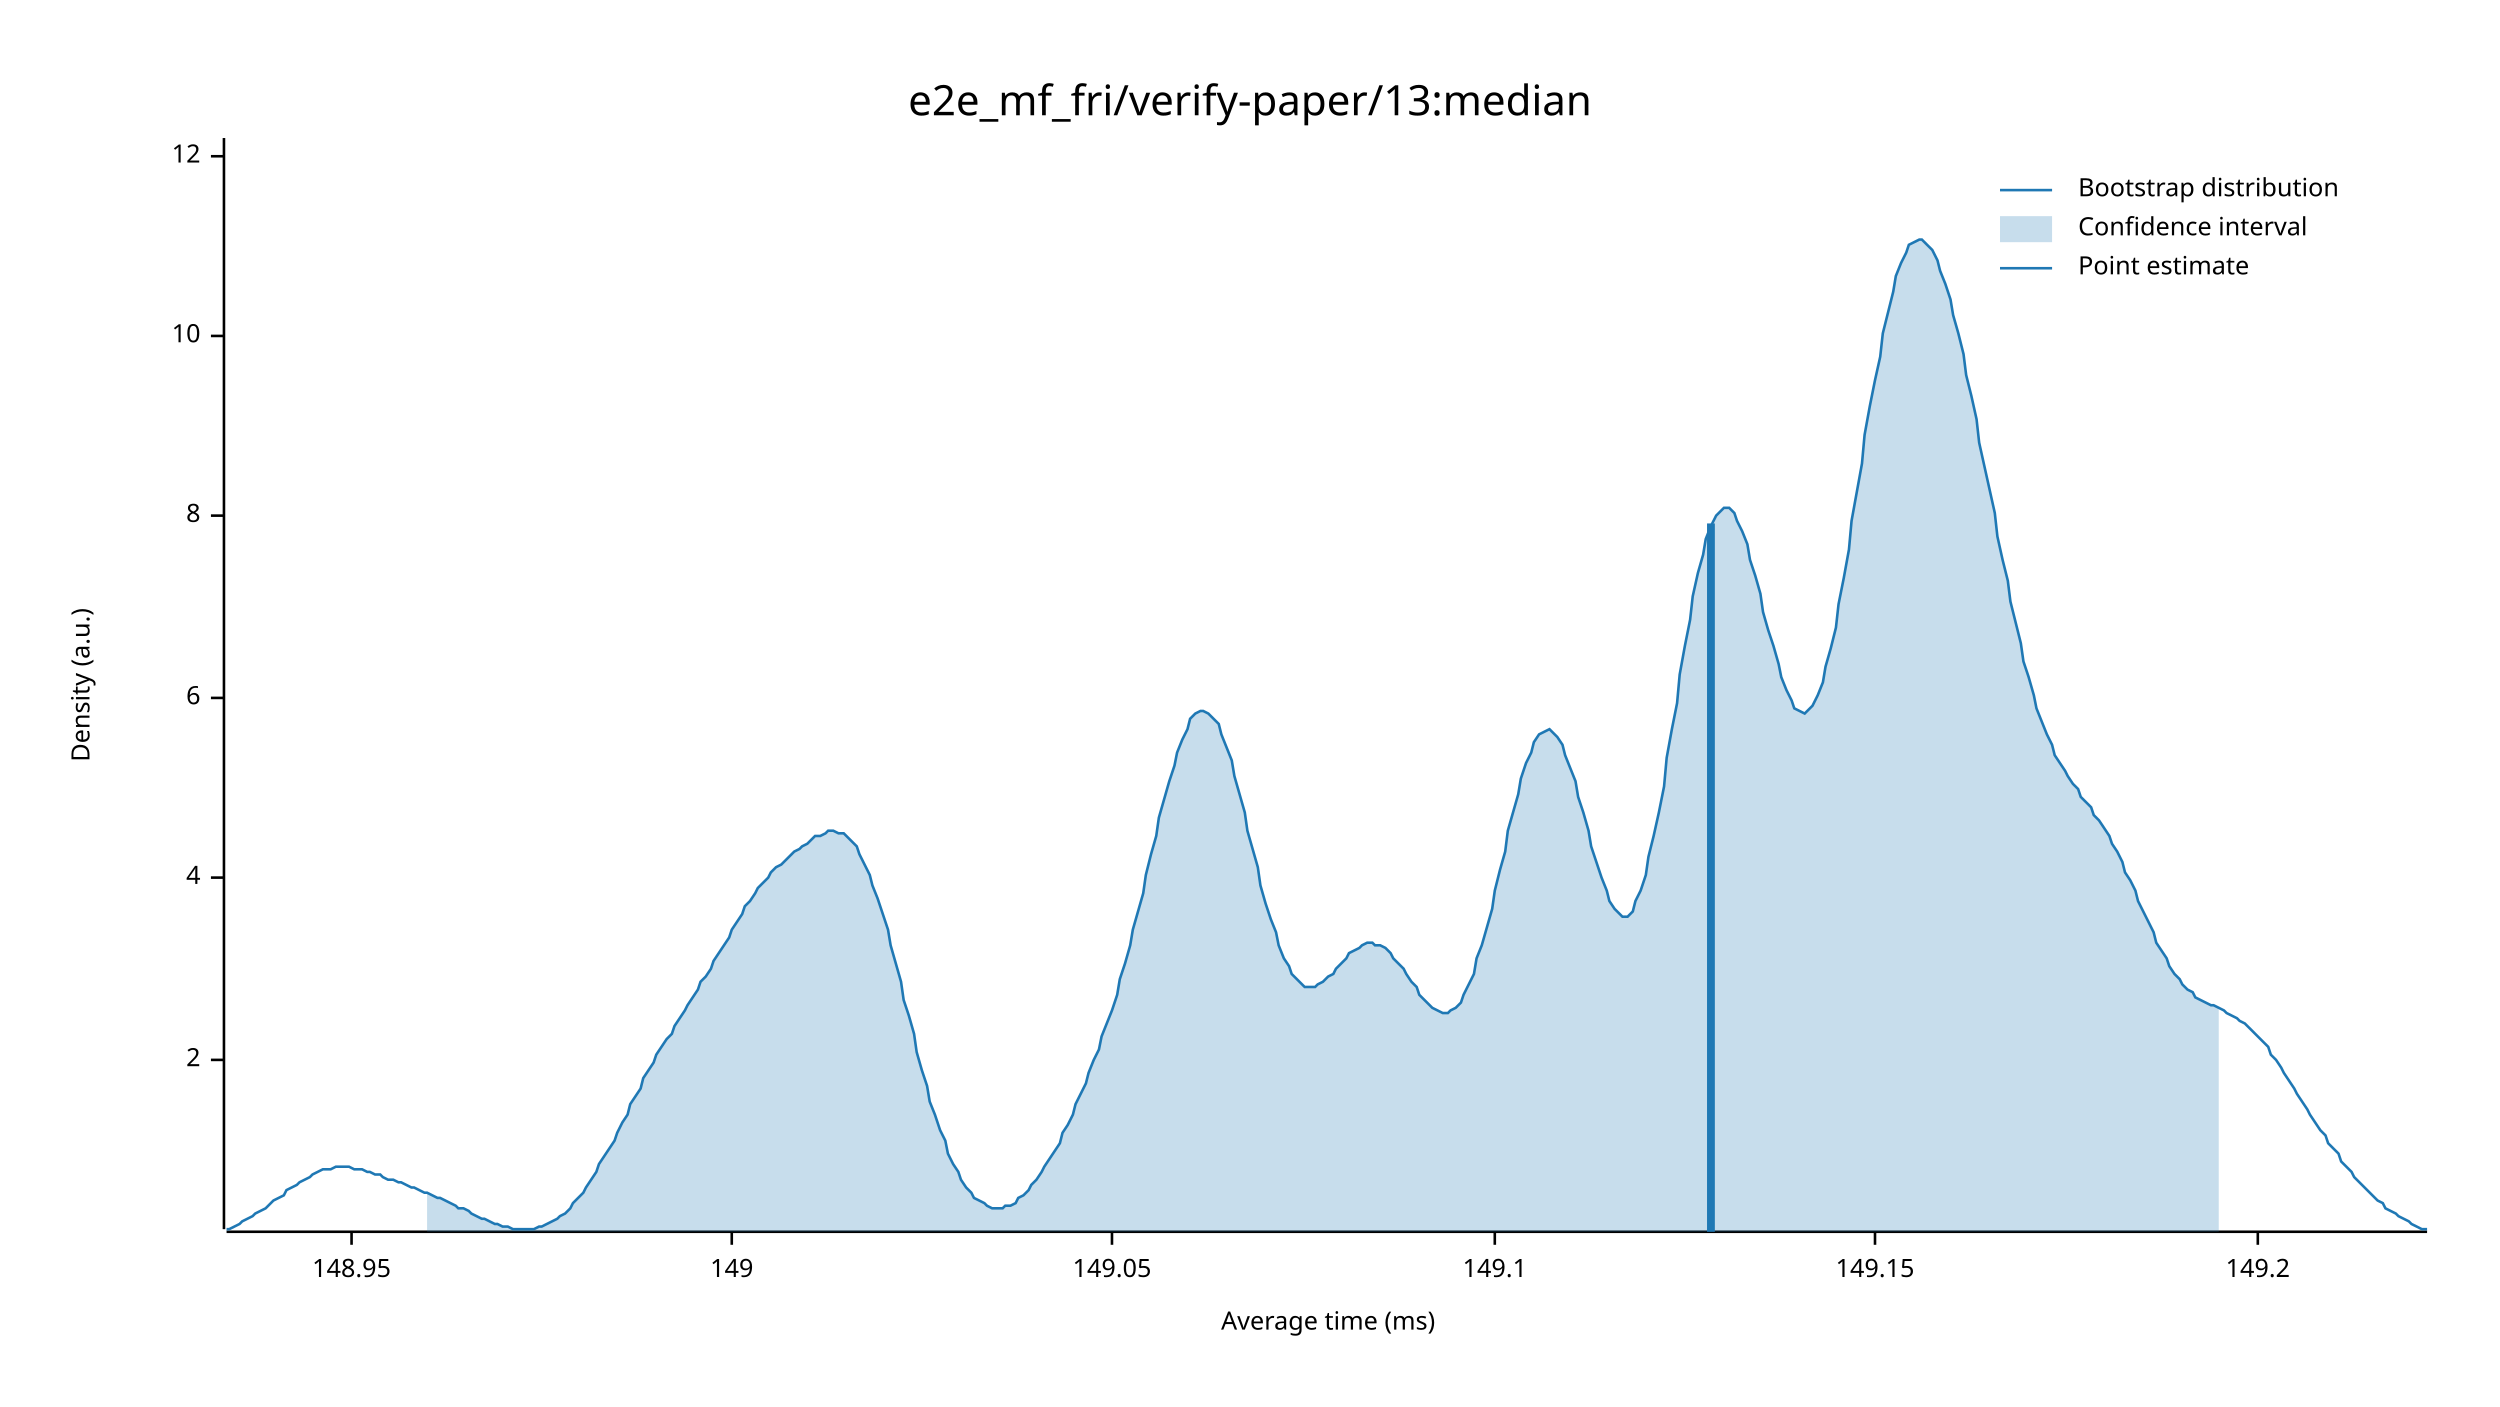
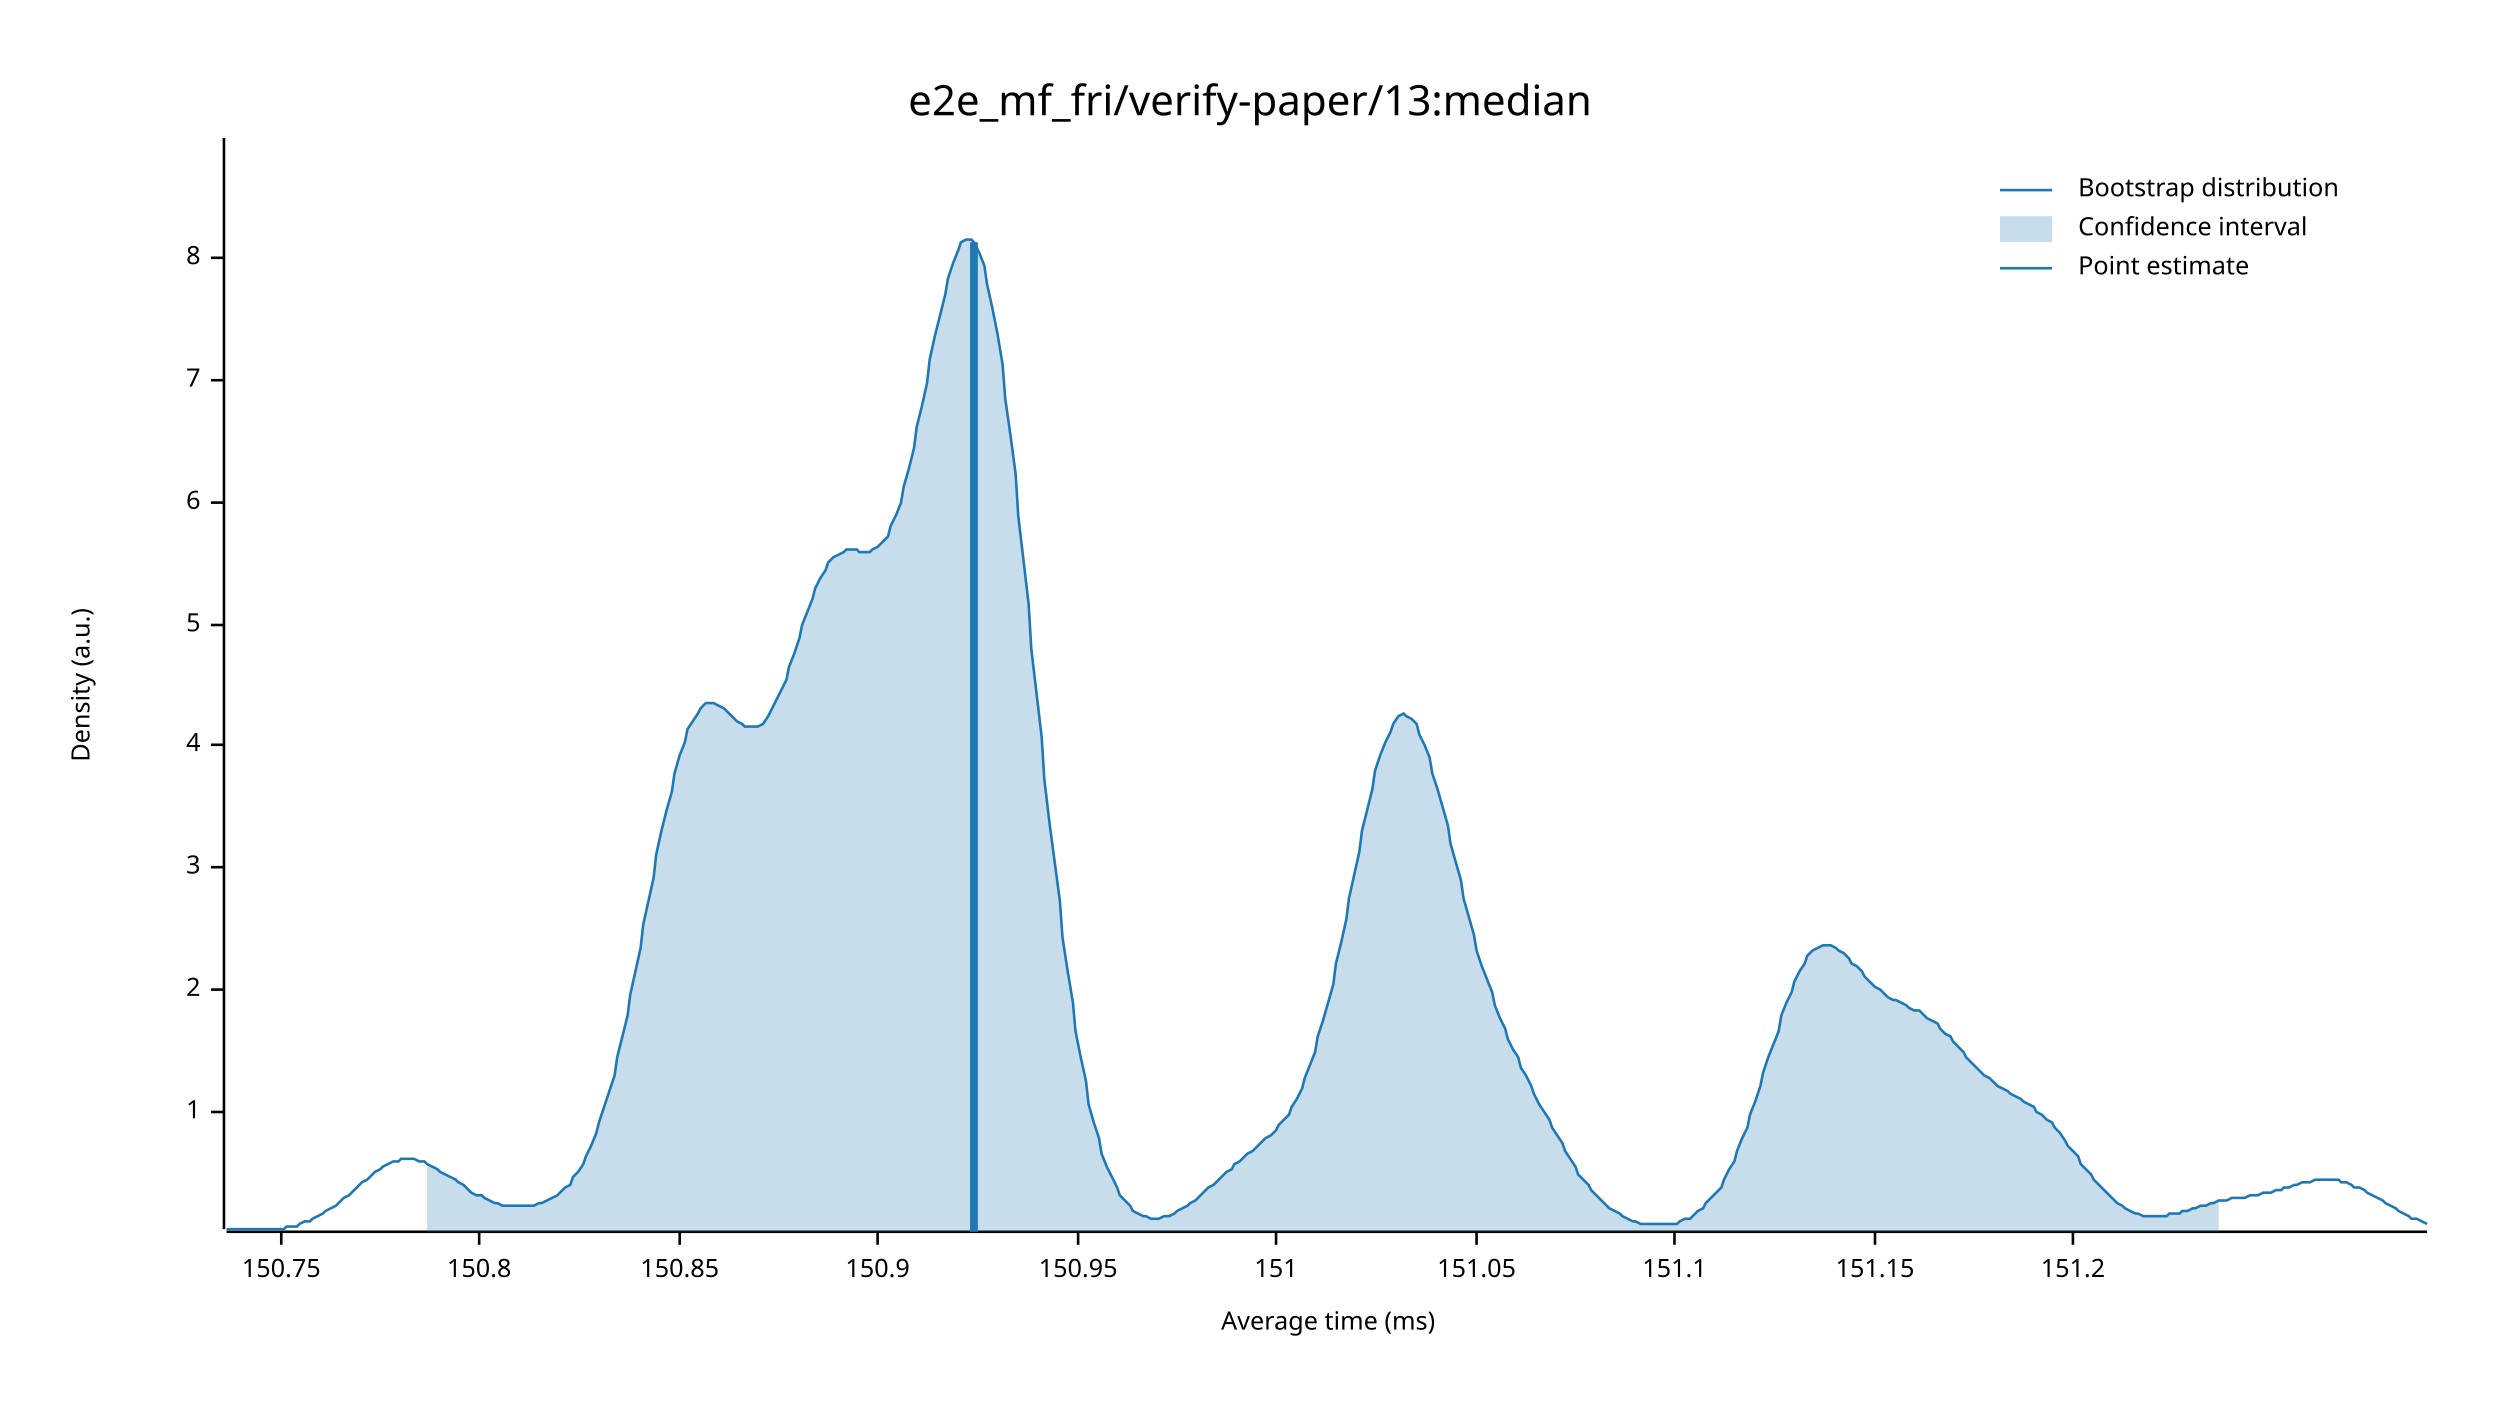
<svg xmlns="http://www.w3.org/2000/svg" width="960" height="540" viewBox="0 0 960 540">
  <text x="480" y="32" dy="0.76em" text-anchor="middle" font-family="sans-serif" font-size="16.129" opacity="1" fill="#000000">
e2e_mf_fri/verify-paper/13:median
</text>
  <text x="27" y="263" dy="0.76em" text-anchor="middle" font-family="sans-serif" font-size="9.677" opacity="1" fill="#000000" transform="rotate(270, 27, 263)">
Density (a.u.)
</text>
  <text x="510" y="513" dy="-0.5ex" text-anchor="middle" font-family="sans-serif" font-size="9.677" opacity="1" fill="#000000">
Average time (ms)
</text>
  <polyline fill="none" opacity="1" stroke="#000000" stroke-width="1" points="86,53 86,472 " />
-   <text x="77" y="407" dy="0.5ex" text-anchor="end" font-family="sans-serif" font-size="9.677" opacity="1" fill="#000000">
+   <text x="77" y="427" dy="0.5ex" text-anchor="end" font-family="sans-serif" font-size="9.677" opacity="1" fill="#000000">
+ 1
+ </text>
+   <polyline fill="none" opacity="1" stroke="#000000" stroke-width="1" points="81,427 86,427 " />
+   <text x="77" y="380" dy="0.5ex" text-anchor="end" font-family="sans-serif" font-size="9.677" opacity="1" fill="#000000">
2
</text>
-   <polyline fill="none" opacity="1" stroke="#000000" stroke-width="1" points="81,407 86,407 " />
-   <text x="77" y="337" dy="0.5ex" text-anchor="end" font-family="sans-serif" font-size="9.677" opacity="1" fill="#000000">
+   <polyline fill="none" opacity="1" stroke="#000000" stroke-width="1" points="81,380 86,380 " />
+   <text x="77" y="333" dy="0.5ex" text-anchor="end" font-family="sans-serif" font-size="9.677" opacity="1" fill="#000000">
+ 3
+ </text>
+   <polyline fill="none" opacity="1" stroke="#000000" stroke-width="1" points="81,333 86,333 " />
+   <text x="77" y="286" dy="0.5ex" text-anchor="end" font-family="sans-serif" font-size="9.677" opacity="1" fill="#000000">
4
</text>
-   <polyline fill="none" opacity="1" stroke="#000000" stroke-width="1" points="81,337 86,337 " />
-   <text x="77" y="268" dy="0.5ex" text-anchor="end" font-family="sans-serif" font-size="9.677" opacity="1" fill="#000000">
+   <polyline fill="none" opacity="1" stroke="#000000" stroke-width="1" points="81,286 86,286 " />
+   <text x="77" y="240" dy="0.5ex" text-anchor="end" font-family="sans-serif" font-size="9.677" opacity="1" fill="#000000">
+ 5
+ </text>
+   <polyline fill="none" opacity="1" stroke="#000000" stroke-width="1" points="81,240 86,240 " />
+   <text x="77" y="193" dy="0.5ex" text-anchor="end" font-family="sans-serif" font-size="9.677" opacity="1" fill="#000000">
6
</text>
-   <polyline fill="none" opacity="1" stroke="#000000" stroke-width="1" points="81,268 86,268 " />
-   <text x="77" y="198" dy="0.5ex" text-anchor="end" font-family="sans-serif" font-size="9.677" opacity="1" fill="#000000">
+   <polyline fill="none" opacity="1" stroke="#000000" stroke-width="1" points="81,193 86,193 " />
+   <text x="77" y="146" dy="0.5ex" text-anchor="end" font-family="sans-serif" font-size="9.677" opacity="1" fill="#000000">
+ 7
+ </text>
+   <polyline fill="none" opacity="1" stroke="#000000" stroke-width="1" points="81,146 86,146 " />
+   <text x="77" y="99" dy="0.5ex" text-anchor="end" font-family="sans-serif" font-size="9.677" opacity="1" fill="#000000">
8
</text>
-   <polyline fill="none" opacity="1" stroke="#000000" stroke-width="1" points="81,198 86,198 " />
-   <text x="77" y="129" dy="0.5ex" text-anchor="end" font-family="sans-serif" font-size="9.677" opacity="1" fill="#000000">
- 10
+   <polyline fill="none" opacity="1" stroke="#000000" stroke-width="1" points="81,99 86,99 " />
+   <polyline fill="none" opacity="1" stroke="#000000" stroke-width="1" points="87,473 932,473 " />
+   <text x="108" y="483" dy="0.76em" text-anchor="middle" font-family="sans-serif" font-size="9.677" opacity="1" fill="#000000">
+ 150.75
</text>
-   <polyline fill="none" opacity="1" stroke="#000000" stroke-width="1" points="81,129 86,129 " />
-   <text x="77" y="60" dy="0.5ex" text-anchor="end" font-family="sans-serif" font-size="9.677" opacity="1" fill="#000000">
- 12
+   <polyline fill="none" opacity="1" stroke="#000000" stroke-width="1" points="108,473 108,478 " />
+   <text x="184" y="483" dy="0.76em" text-anchor="middle" font-family="sans-serif" font-size="9.677" opacity="1" fill="#000000">
+ 150.8
</text>
-   <polyline fill="none" opacity="1" stroke="#000000" stroke-width="1" points="81,60 86,60 " />
-   <polyline fill="none" opacity="1" stroke="#000000" stroke-width="1" points="87,473 932,473 " />
-   <text x="135" y="483" dy="0.76em" text-anchor="middle" font-family="sans-serif" font-size="9.677" opacity="1" fill="#000000">
- 148.95
+   <polyline fill="none" opacity="1" stroke="#000000" stroke-width="1" points="184,473 184,478 " />
+   <text x="261" y="483" dy="0.76em" text-anchor="middle" font-family="sans-serif" font-size="9.677" opacity="1" fill="#000000">
+ 150.85
</text>
-   <polyline fill="none" opacity="1" stroke="#000000" stroke-width="1" points="135,473 135,478 " />
-   <text x="281" y="483" dy="0.76em" text-anchor="middle" font-family="sans-serif" font-size="9.677" opacity="1" fill="#000000">
- 149
+   <polyline fill="none" opacity="1" stroke="#000000" stroke-width="1" points="261,473 261,478 " />
+   <text x="337" y="483" dy="0.76em" text-anchor="middle" font-family="sans-serif" font-size="9.677" opacity="1" fill="#000000">
+ 150.9
</text>
-   <polyline fill="none" opacity="1" stroke="#000000" stroke-width="1" points="281,473 281,478 " />
-   <text x="427" y="483" dy="0.76em" text-anchor="middle" font-family="sans-serif" font-size="9.677" opacity="1" fill="#000000">
- 149.05
+   <polyline fill="none" opacity="1" stroke="#000000" stroke-width="1" points="337,473 337,478 " />
+   <text x="414" y="483" dy="0.76em" text-anchor="middle" font-family="sans-serif" font-size="9.677" opacity="1" fill="#000000">
+ 150.95
</text>
-   <polyline fill="none" opacity="1" stroke="#000000" stroke-width="1" points="427,473 427,478 " />
-   <text x="574" y="483" dy="0.76em" text-anchor="middle" font-family="sans-serif" font-size="9.677" opacity="1" fill="#000000">
- 149.1
+   <polyline fill="none" opacity="1" stroke="#000000" stroke-width="1" points="414,473 414,478 " />
+   <text x="490" y="483" dy="0.76em" text-anchor="middle" font-family="sans-serif" font-size="9.677" opacity="1" fill="#000000">
+ 151
</text>
-   <polyline fill="none" opacity="1" stroke="#000000" stroke-width="1" points="574,473 574,478 " />
+   <polyline fill="none" opacity="1" stroke="#000000" stroke-width="1" points="490,473 490,478 " />
+   <text x="567" y="483" dy="0.76em" text-anchor="middle" font-family="sans-serif" font-size="9.677" opacity="1" fill="#000000">
+ 151.05
+ </text>
+   <polyline fill="none" opacity="1" stroke="#000000" stroke-width="1" points="567,473 567,478 " />
+   <text x="643" y="483" dy="0.76em" text-anchor="middle" font-family="sans-serif" font-size="9.677" opacity="1" fill="#000000">
+ 151.1
+ </text>
+   <polyline fill="none" opacity="1" stroke="#000000" stroke-width="1" points="643,473 643,478 " />
  <text x="720" y="483" dy="0.76em" text-anchor="middle" font-family="sans-serif" font-size="9.677" opacity="1" fill="#000000">
- 149.15
+ 151.15
</text>
  <polyline fill="none" opacity="1" stroke="#000000" stroke-width="1" points="720,473 720,478 " />
-   <text x="867" y="483" dy="0.76em" text-anchor="middle" font-family="sans-serif" font-size="9.677" opacity="1" fill="#000000">
- 149.2
+   <text x="796" y="483" dy="0.76em" text-anchor="middle" font-family="sans-serif" font-size="9.677" opacity="1" fill="#000000">
+ 151.2
</text>
-   <polyline fill="none" opacity="1" stroke="#000000" stroke-width="1" points="867,473 867,478 " />
-   <polyline fill="none" opacity="1" stroke="#1F78B4" stroke-width="1" points="87,472 88,472 90,471 92,470 93,469 95,468 97,467 98,466 100,465 102,464 103,463 105,461 107,460 109,459 110,457 112,456 114,455 115,454 117,453 119,452 120,451 122,450 124,449 125,449 127,449 129,448 131,448 132,448 134,448 136,449 137,449 139,449 141,450 142,450 144,451 146,451 147,452 149,453 151,453 153,454 154,454 156,455 158,456 159,456 161,457 163,458 164,458 166,459 168,460 169,460 171,461 173,462 175,463 176,464 178,464 180,465 181,466 183,467 185,468 186,468 188,469 190,470 191,470 193,471 195,471 197,472 198,472 200,472 202,472 203,472 205,472 207,471 208,471 210,470 212,469 214,468 215,467 217,466 219,464 220,462 222,460 224,458 225,456 227,453 229,450 230,447 232,444 234,441 236,438 237,435 239,431 241,428 242,424 244,421 246,418 247,414 249,411 251,408 252,405 254,402 256,399 258,397 259,394 261,391 263,388 264,386 266,383 268,380 269,377 271,375 273,372 274,369 276,366 278,363 280,360 281,357 283,354 285,351 286,348 288,346 290,343 291,341 293,339 295,337 296,335 298,333 300,332 302,330 303,329 305,327 307,326 308,325 310,324 312,322 313,321 315,321 317,320 318,319 320,319 322,320 324,320 325,321 327,323 329,325 330,328 332,332 334,336 335,340 337,345 339,351 341,357 342,363 344,370 346,377 347,384 349,390 351,397 352,404 354,411 356,417 357,423 359,428 361,434 363,438 364,443 366,447 368,450 369,453 371,456 373,458 374,460 376,461 378,462 379,463 381,464 383,464 385,464 386,463 388,463 390,462 391,460 393,459 395,457 396,455 398,453 400,450 401,448 403,445 405,442 407,439 408,435 410,432 412,428 413,424 415,420 417,416 418,412 420,407 422,403 423,398 425,393 427,388 429,382 430,376 432,370 434,363 435,357 437,350 439,343 440,336 442,328 444,321 445,314 447,307 449,300 451,294 452,289 454,284 456,280 457,276 459,274 461,273 462,273 464,274 466,276 468,278 469,282 471,287 473,292 474,298 476,305 478,312 479,319 481,326 483,333 484,340 486,347 488,353 490,358 491,363 493,368 495,371 496,374 498,376 500,378 501,379 503,379 505,379 506,378 508,377 510,375 512,374 513,372 515,370 517,368 518,366 520,365 522,364 523,363 525,362 527,362 528,363 530,363 532,364 534,366 535,368 537,370 539,372 540,374 542,377 544,379 545,382 547,384 549,386 550,387 552,388 554,389 556,389 557,388 559,387 561,385 562,382 564,378 566,374 567,368 569,363 571,356 573,349 574,342 576,334 578,327 579,319 581,312 583,305 584,299 586,293 588,289 589,285 591,282 593,281 595,280 596,281 598,283 600,286 601,290 603,295 605,300 606,306 608,312 610,319 611,325 613,331 615,337 617,342 618,346 620,349 622,351 623,352 625,352 627,350 628,346 630,342 632,336 633,329 635,321 637,312 639,302 640,291 642,280 644,270 645,259 647,248 649,238 650,229 652,220 654,213 655,207 657,202 659,198 661,196 662,195 664,195 666,197 667,200 669,204 671,209 672,215 674,221 676,228 677,235 679,242 681,248 683,255 684,260 686,265 688,269 689,272 691,273 693,274 694,273 696,271 698,267 700,262 701,256 703,249 705,241 706,232 708,222 710,211 711,200 713,189 715,178 716,167 718,156 720,146 722,137 723,128 725,120 727,112 728,106 730,101 732,97 733,94 735,93 737,92 738,92 740,94 742,96 744,100 745,104 747,109 749,115 750,121 752,128 754,136 755,144 757,152 759,161 760,170 762,179 764,188 766,197 767,206 769,215 771,223 772,231 774,239 776,247 777,254 779,260 781,267 782,272 784,277 786,282 788,286 789,290 791,293 793,296 794,298 796,301 798,303 799,306 801,308 803,310 804,313 806,315 808,318 810,321 811,324 813,327 815,331 816,335 818,338 820,342 821,346 823,350 825,354 827,358 828,362 830,365 832,368 833,371 835,374 837,376 838,378 840,380 842,381 843,383 845,384 847,385 849,386 850,386 852,387 854,388 855,389 857,390 859,391 860,392 862,393 864,395 865,396 867,398 869,400 871,402 872,405 874,407 876,410 877,412 879,415 881,418 882,420 884,423 886,426 887,428 889,431 891,434 893,436 894,439 896,441 898,443 899,446 901,448 903,450 904,452 906,454 908,456 909,457 911,459 913,461 915,462 916,464 918,465 920,466 921,467 923,468 925,469 926,470 928,471 930,472 932,472 " />
-   <polygon opacity="0.25" fill="#1F78B4" points="164,458 166,459 168,460 169,460 171,461 173,462 175,463 176,464 178,464 180,465 181,466 183,467 185,468 186,468 188,469 190,470 191,470 193,471 195,471 197,472 198,472 200,472 202,472 203,472 205,472 207,471 208,471 210,470 212,469 214,468 215,467 217,466 219,464 220,462 222,460 224,458 225,456 227,453 229,450 230,447 232,444 234,441 236,438 237,435 239,431 241,428 242,424 244,421 246,418 247,414 249,411 251,408 252,405 254,402 256,399 258,397 259,394 261,391 263,388 264,386 266,383 268,380 269,377 271,375 273,372 274,369 276,366 278,363 280,360 281,357 283,354 285,351 286,348 288,346 290,343 291,341 293,339 295,337 296,335 298,333 300,332 302,330 303,329 305,327 307,326 308,325 310,324 312,322 313,321 315,321 317,320 318,319 320,319 322,320 324,320 325,321 327,323 329,325 330,328 332,332 334,336 335,340 337,345 339,351 341,357 342,363 344,370 346,377 347,384 349,390 351,397 352,404 354,411 356,417 357,423 359,428 361,434 363,438 364,443 366,447 368,450 369,453 371,456 373,458 374,460 376,461 378,462 379,463 381,464 383,464 385,464 386,463 388,463 390,462 391,460 393,459 395,457 396,455 398,453 400,450 401,448 403,445 405,442 407,439 408,435 410,432 412,428 413,424 415,420 417,416 418,412 420,407 422,403 423,398 425,393 427,388 429,382 430,376 432,370 434,363 435,357 437,350 439,343 440,336 442,328 444,321 445,314 447,307 449,300 451,294 452,289 454,284 456,280 457,276 459,274 461,273 462,273 464,274 466,276 468,278 469,282 471,287 473,292 474,298 476,305 478,312 479,319 481,326 483,333 484,340 486,347 488,353 490,358 491,363 493,368 495,371 496,374 498,376 500,378 501,379 503,379 505,379 506,378 508,377 510,375 512,374 513,372 515,370 517,368 518,366 520,365 522,364 523,363 525,362 527,362 528,363 530,363 532,364 534,366 535,368 537,370 539,372 540,374 542,377 544,379 545,382 547,384 549,386 550,387 552,388 554,389 556,389 557,388 559,387 561,385 562,382 564,378 566,374 567,368 569,363 571,356 573,349 574,342 576,334 578,327 579,319 581,312 583,305 584,299 586,293 588,289 589,285 591,282 593,281 595,280 596,281 598,283 600,286 601,290 603,295 605,300 606,306 608,312 610,319 611,325 613,331 615,337 617,342 618,346 620,349 622,351 623,352 625,352 627,350 628,346 630,342 632,336 633,329 635,321 637,312 639,302 640,291 642,280 644,270 645,259 647,248 649,238 650,229 652,220 654,213 655,207 657,202 659,198 661,196 662,195 664,195 666,197 667,200 669,204 671,209 672,215 674,221 676,228 677,235 679,242 681,248 683,255 684,260 686,265 688,269 689,272 691,273 693,274 694,273 696,271 698,267 700,262 701,256 703,249 705,241 706,232 708,222 710,211 711,200 713,189 715,178 716,167 718,156 720,146 722,137 723,128 725,120 727,112 728,106 730,101 732,97 733,94 735,93 737,92 738,92 740,94 742,96 744,100 745,104 747,109 749,115 750,121 752,128 754,136 755,144 757,152 759,161 760,170 762,179 764,188 766,197 767,206 769,215 771,223 772,231 774,239 776,247 777,254 779,260 781,267 782,272 784,277 786,282 788,286 789,290 791,293 793,296 794,298 796,301 798,303 799,306 801,308 803,310 804,313 806,315 808,318 810,321 811,324 813,327 815,331 816,335 818,338 820,342 821,346 823,350 825,354 827,358 828,362 830,365 832,368 833,371 835,374 837,376 838,378 840,380 842,381 843,383 845,384 847,385 849,386 850,386 852,387 852,473 164,473 " />
-   <polyline fill="none" opacity="1" stroke="#1F78B4" stroke-width="3" points="657,473 657,201 " />
+   <polyline fill="none" opacity="1" stroke="#000000" stroke-width="1" points="796,473 796,478 " />
+   <polyline fill="none" opacity="1" stroke="#1F78B4" stroke-width="1" points="87,472 88,472 90,472 92,472 93,472 95,472 97,472 98,472 100,472 102,472 103,472 105,472 107,472 109,472 110,471 112,471 114,471 115,470 117,469 119,469 120,468 122,467 124,466 125,465 127,464 129,463 131,461 132,460 134,459 136,457 137,456 139,454 141,453 142,452 144,450 146,449 147,448 149,447 151,446 153,446 154,445 156,445 158,445 159,445 161,446 163,446 164,447 166,448 168,449 169,450 171,451 173,452 175,453 176,454 178,455 180,457 181,458 183,459 185,459 186,460 188,461 190,462 191,462 193,463 195,463 197,463 198,463 200,463 202,463 203,463 205,463 207,462 208,462 210,461 212,460 214,459 215,458 217,456 219,455 220,452 222,450 224,447 225,444 227,440 229,435 230,431 232,425 234,419 236,413 237,406 239,398 241,390 242,382 244,373 246,364 247,355 249,346 251,337 252,328 254,319 256,311 258,304 259,297 261,290 263,285 264,280 266,277 268,274 269,272 271,270 273,270 274,270 276,271 278,272 280,274 281,275 283,277 285,278 286,279 288,279 290,279 291,279 293,278 295,275 296,273 298,269 300,265 302,261 303,256 305,251 307,245 308,240 310,235 312,230 313,226 315,222 317,219 318,216 320,214 322,213 324,212 325,211 327,211 329,211 330,212 332,212 334,212 335,211 337,210 339,208 341,206 342,202 344,198 346,193 347,187 349,180 351,172 352,164 354,156 356,147 357,138 359,129 361,121 363,113 364,107 366,101 368,96 369,93 371,92 373,92 374,93 376,97 378,102 379,109 381,118 383,128 385,140 386,153 388,167 390,182 391,198 393,215 395,232 396,249 398,266 400,283 401,299 403,316 405,331 407,346 408,360 410,373 412,385 413,396 415,406 417,415 418,424 420,431 422,437 423,443 425,448 427,452 429,456 430,459 432,461 434,463 435,465 437,466 439,467 440,467 442,468 444,468 445,468 447,467 449,467 451,466 452,465 454,464 456,463 457,462 459,461 461,459 462,458 464,456 466,455 468,453 469,452 471,450 473,449 474,447 476,446 478,444 479,443 481,442 483,440 484,439 486,437 488,436 490,434 491,432 493,430 495,428 496,425 498,422 500,418 501,414 503,409 505,404 506,398 508,392 510,385 512,378 513,370 515,362 517,353 518,345 520,336 522,327 523,319 525,311 527,303 528,296 530,290 532,285 534,281 535,278 537,275 539,274 540,275 542,276 544,278 545,282 547,286 549,291 550,297 552,303 554,310 556,317 557,324 559,331 561,338 562,345 564,352 566,359 567,365 569,371 571,376 573,381 574,386 576,391 578,395 579,399 581,403 583,406 584,410 586,413 588,417 589,420 591,424 593,427 595,430 596,433 598,436 600,439 601,442 603,445 605,448 606,451 608,453 610,455 611,457 613,459 615,461 617,463 618,464 620,465 622,466 623,467 625,468 627,469 628,469 630,470 632,470 633,470 635,470 637,470 639,470 640,470 642,470 644,470 645,469 647,468 649,468 650,467 652,465 654,464 655,462 657,460 659,458 661,456 662,453 664,449 666,446 667,442 669,437 671,433 672,428 674,423 676,417 677,412 679,406 681,401 683,396 684,390 686,385 688,381 689,377 691,373 693,370 694,367 696,365 698,364 700,363 701,363 703,363 705,364 706,365 708,366 710,368 711,370 713,371 715,373 716,375 718,377 720,379 722,380 723,381 725,383 727,384 728,384 730,385 732,386 733,387 735,388 737,388 738,389 740,391 742,392 744,393 745,395 747,397 749,398 750,400 752,402 754,404 755,406 757,408 759,410 760,411 762,413 764,414 766,416 767,417 769,418 771,419 772,420 774,421 776,422 777,423 779,424 781,425 782,427 784,428 786,430 788,431 789,433 791,435 793,438 794,440 796,442 798,444 799,447 801,449 803,451 804,453 806,455 808,457 810,459 811,460 813,462 815,463 816,464 818,465 820,466 821,466 823,467 825,467 827,467 828,467 830,467 832,467 833,466 835,466 837,466 838,465 840,465 842,464 843,464 845,463 847,463 849,462 850,462 852,461 854,461 855,461 857,460 859,460 860,460 862,460 864,459 865,459 867,459 869,458 871,458 872,458 874,457 876,457 877,456 879,456 881,455 882,455 884,454 886,454 887,454 889,453 891,453 893,453 894,453 896,453 898,453 899,454 901,454 903,455 904,456 906,456 908,457 909,458 911,459 913,460 915,461 916,462 918,463 920,464 921,465 923,466 925,467 926,468 928,468 930,469 932,470 " />
+   <polygon opacity="0.25" fill="#1F78B4" points="164,447 166,448 168,449 169,450 171,451 173,452 175,453 176,454 178,455 180,457 181,458 183,459 185,459 186,460 188,461 190,462 191,462 193,463 195,463 197,463 198,463 200,463 202,463 203,463 205,463 207,462 208,462 210,461 212,460 214,459 215,458 217,456 219,455 220,452 222,450 224,447 225,444 227,440 229,435 230,431 232,425 234,419 236,413 237,406 239,398 241,390 242,382 244,373 246,364 247,355 249,346 251,337 252,328 254,319 256,311 258,304 259,297 261,290 263,285 264,280 266,277 268,274 269,272 271,270 273,270 274,270 276,271 278,272 280,274 281,275 283,277 285,278 286,279 288,279 290,279 291,279 293,278 295,275 296,273 298,269 300,265 302,261 303,256 305,251 307,245 308,240 310,235 312,230 313,226 315,222 317,219 318,216 320,214 322,213 324,212 325,211 327,211 329,211 330,212 332,212 334,212 335,211 337,210 339,208 341,206 342,202 344,198 346,193 347,187 349,180 351,172 352,164 354,156 356,147 357,138 359,129 361,121 363,113 364,107 366,101 368,96 369,93 371,92 373,92 374,93 376,97 378,102 379,109 381,118 383,128 385,140 386,153 388,167 390,182 391,198 393,215 395,232 396,249 398,266 400,283 401,299 403,316 405,331 407,346 408,360 410,373 412,385 413,396 415,406 417,415 418,424 420,431 422,437 423,443 425,448 427,452 429,456 430,459 432,461 434,463 435,465 437,466 439,467 440,467 442,468 444,468 445,468 447,467 449,467 451,466 452,465 454,464 456,463 457,462 459,461 461,459 462,458 464,456 466,455 468,453 469,452 471,450 473,449 474,447 476,446 478,444 479,443 481,442 483,440 484,439 486,437 488,436 490,434 491,432 493,430 495,428 496,425 498,422 500,418 501,414 503,409 505,404 506,398 508,392 510,385 512,378 513,370 515,362 517,353 518,345 520,336 522,327 523,319 525,311 527,303 528,296 530,290 532,285 534,281 535,278 537,275 539,274 540,275 542,276 544,278 545,282 547,286 549,291 550,297 552,303 554,310 556,317 557,324 559,331 561,338 562,345 564,352 566,359 567,365 569,371 571,376 573,381 574,386 576,391 578,395 579,399 581,403 583,406 584,410 586,413 588,417 589,420 591,424 593,427 595,430 596,433 598,436 600,439 601,442 603,445 605,448 606,451 608,453 610,455 611,457 613,459 615,461 617,463 618,464 620,465 622,466 623,467 625,468 627,469 628,469 630,470 632,470 633,470 635,470 637,470 639,470 640,470 642,470 644,470 645,469 647,468 649,468 650,467 652,465 654,464 655,462 657,460 659,458 661,456 662,453 664,449 666,446 667,442 669,437 671,433 672,428 674,423 676,417 677,412 679,406 681,401 683,396 684,390 686,385 688,381 689,377 691,373 693,370 694,367 696,365 698,364 700,363 701,363 703,363 705,364 706,365 708,366 710,368 711,370 713,371 715,373 716,375 718,377 720,379 722,380 723,381 725,383 727,384 728,384 730,385 732,386 733,387 735,388 737,388 738,389 740,391 742,392 744,393 745,395 747,397 749,398 750,400 752,402 754,404 755,406 757,408 759,410 760,411 762,413 764,414 766,416 767,417 769,418 771,419 772,420 774,421 776,422 777,423 779,424 781,425 782,427 784,428 786,430 788,431 789,433 791,435 793,438 794,440 796,442 798,444 799,447 801,449 803,451 804,453 806,455 808,457 810,459 811,460 813,462 815,463 816,464 818,465 820,466 821,466 823,467 825,467 827,467 828,467 830,467 832,467 833,466 835,466 837,466 838,465 840,465 842,464 843,464 845,463 847,463 849,462 850,462 852,461 852,473 164,473 " />
+   <polyline fill="none" opacity="1" stroke="#1F78B4" stroke-width="3" points="374,473 374,93 " />
  <text x="798" y="68" dy="0.76em" text-anchor="start" font-family="sans-serif" font-size="9.677" opacity="1" fill="#000000">
Bootstrap distribution
</text>
  <text x="798" y="83" dy="0.76em" text-anchor="start" font-family="sans-serif" font-size="9.677" opacity="1" fill="#000000">
Confidence interval
</text>
  <text x="798" y="98" dy="0.76em" text-anchor="start" font-family="sans-serif" font-size="9.677" opacity="1" fill="#000000">
Point estimate
</text>
  <polyline fill="none" opacity="1" stroke="#1F78B4" stroke-width="1" points="768,73 788,73 " />
  <rect x="768" y="83" width="20" height="10" opacity="0.25" fill="#1F78B4" stroke="none" />
  <polyline fill="none" opacity="1" stroke="#1F78B4" stroke-width="1" points="768,103 788,103 " />
</svg>
